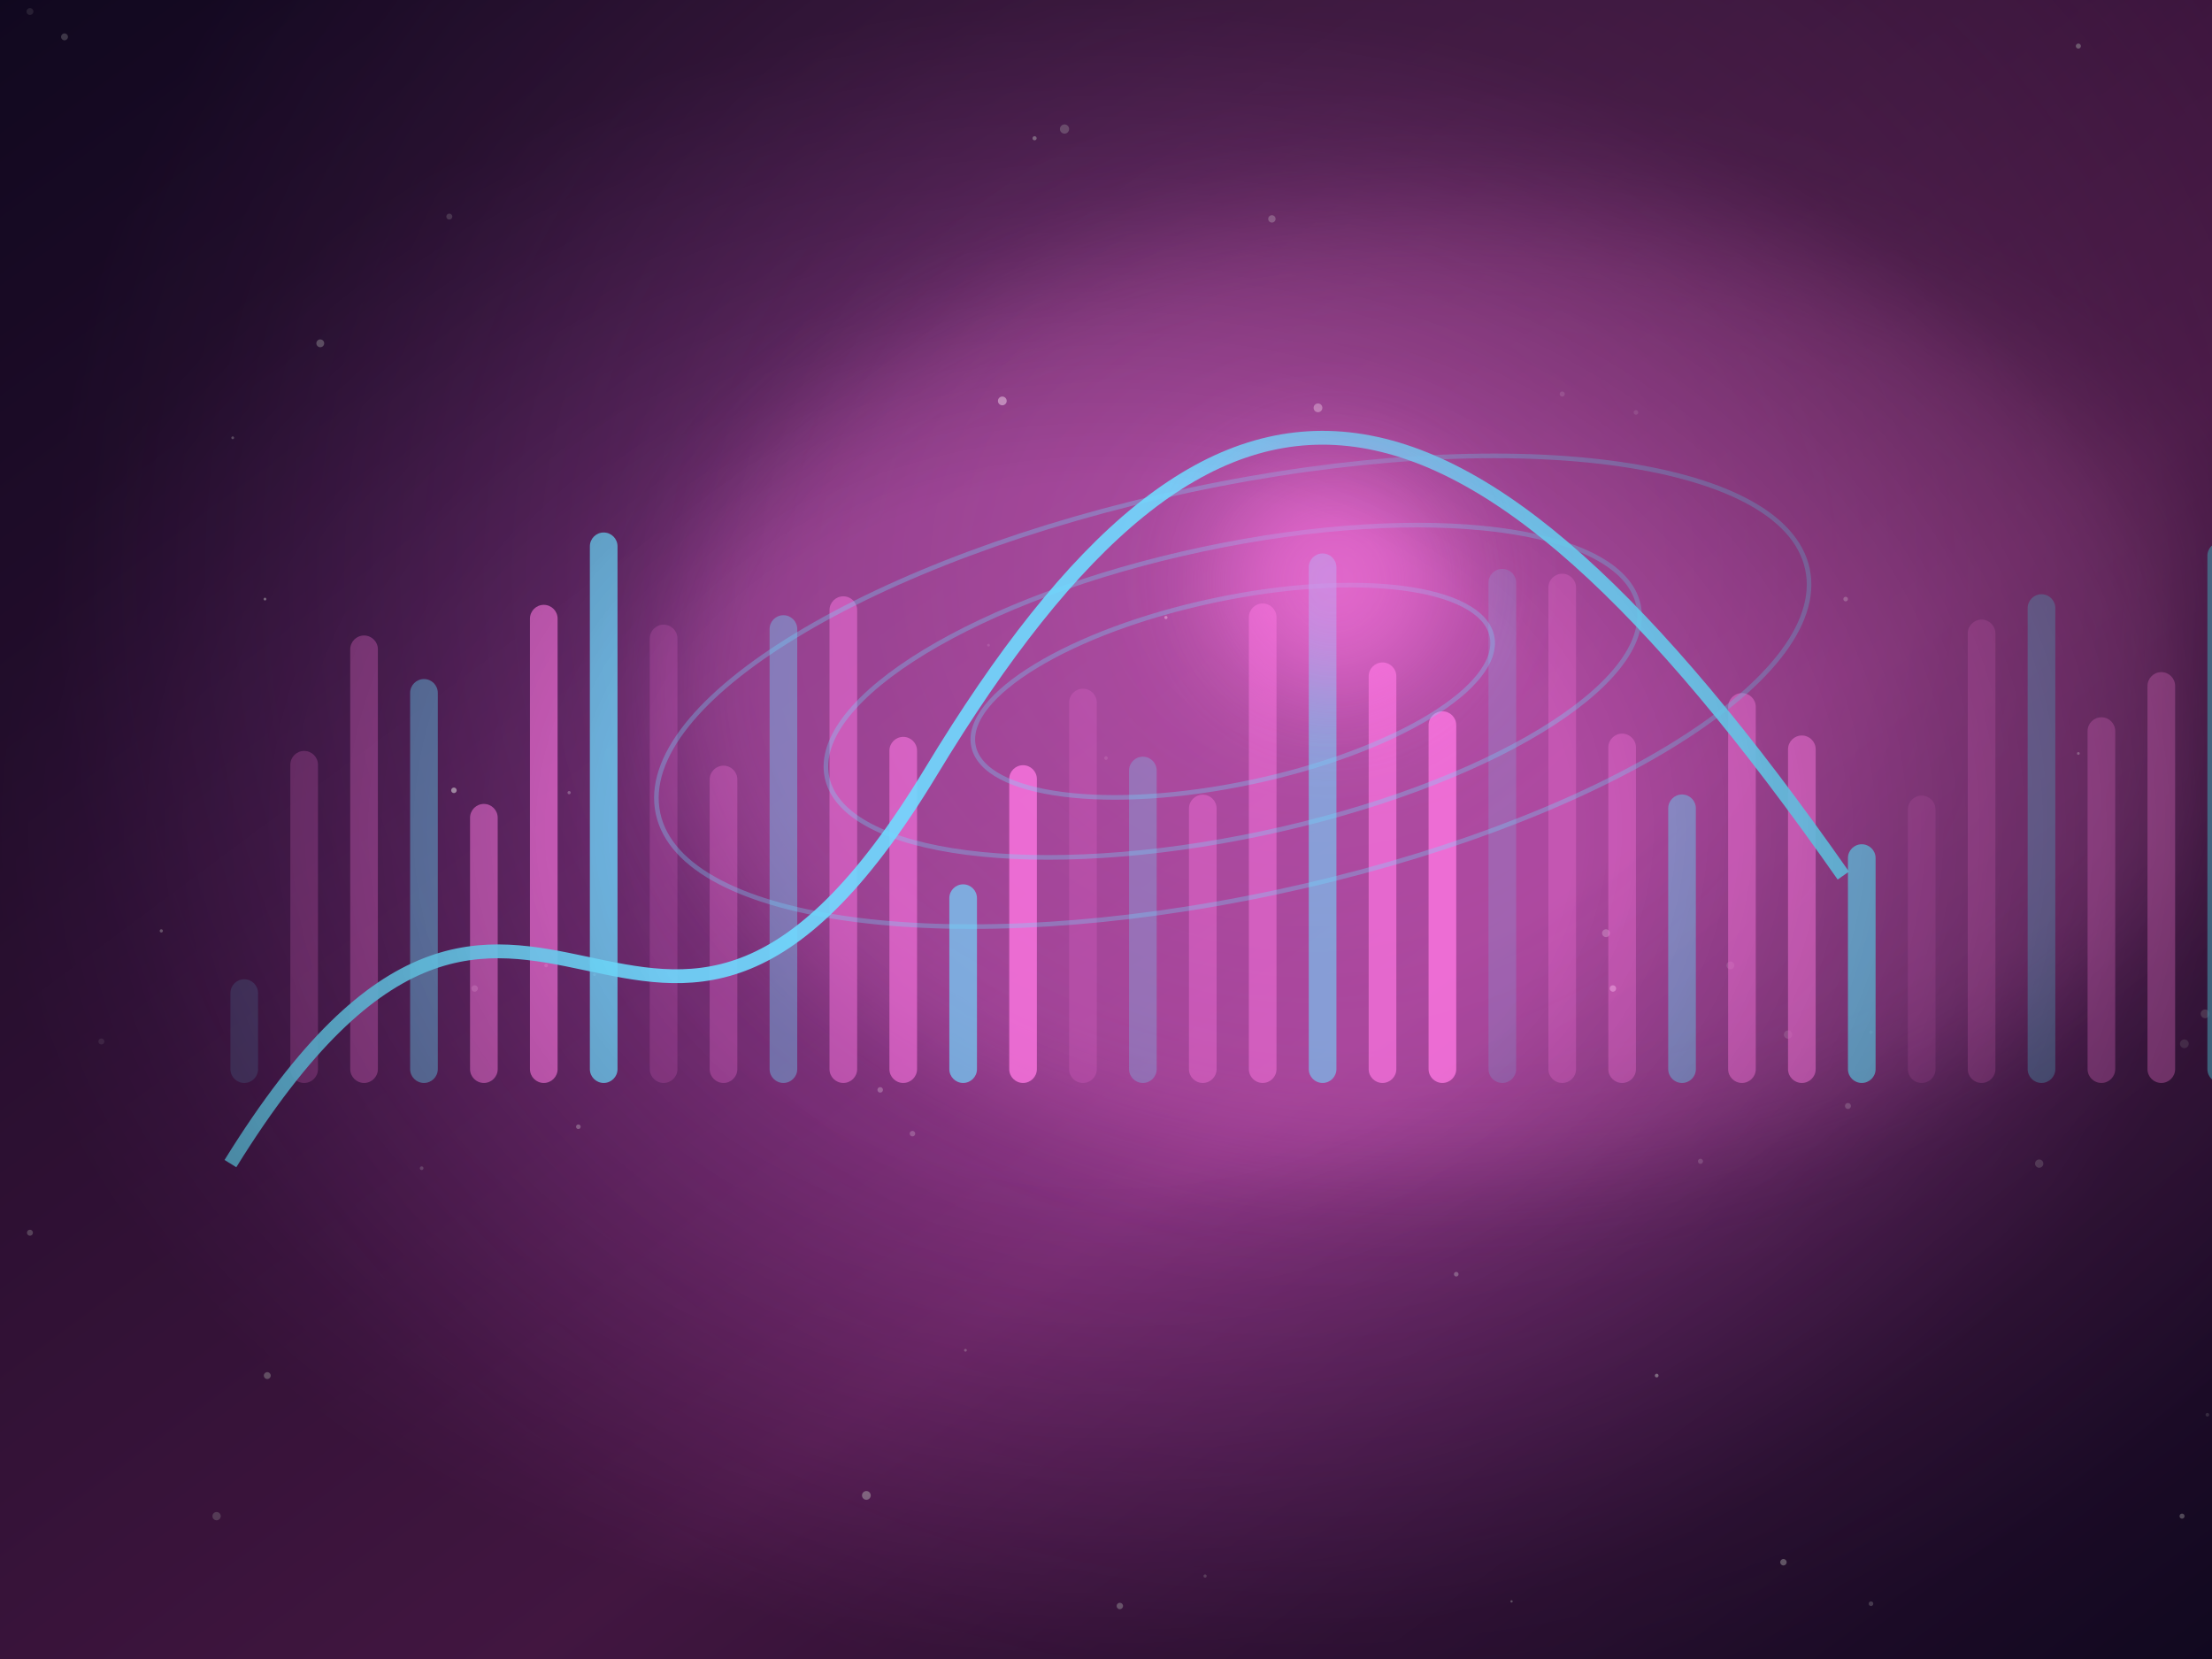
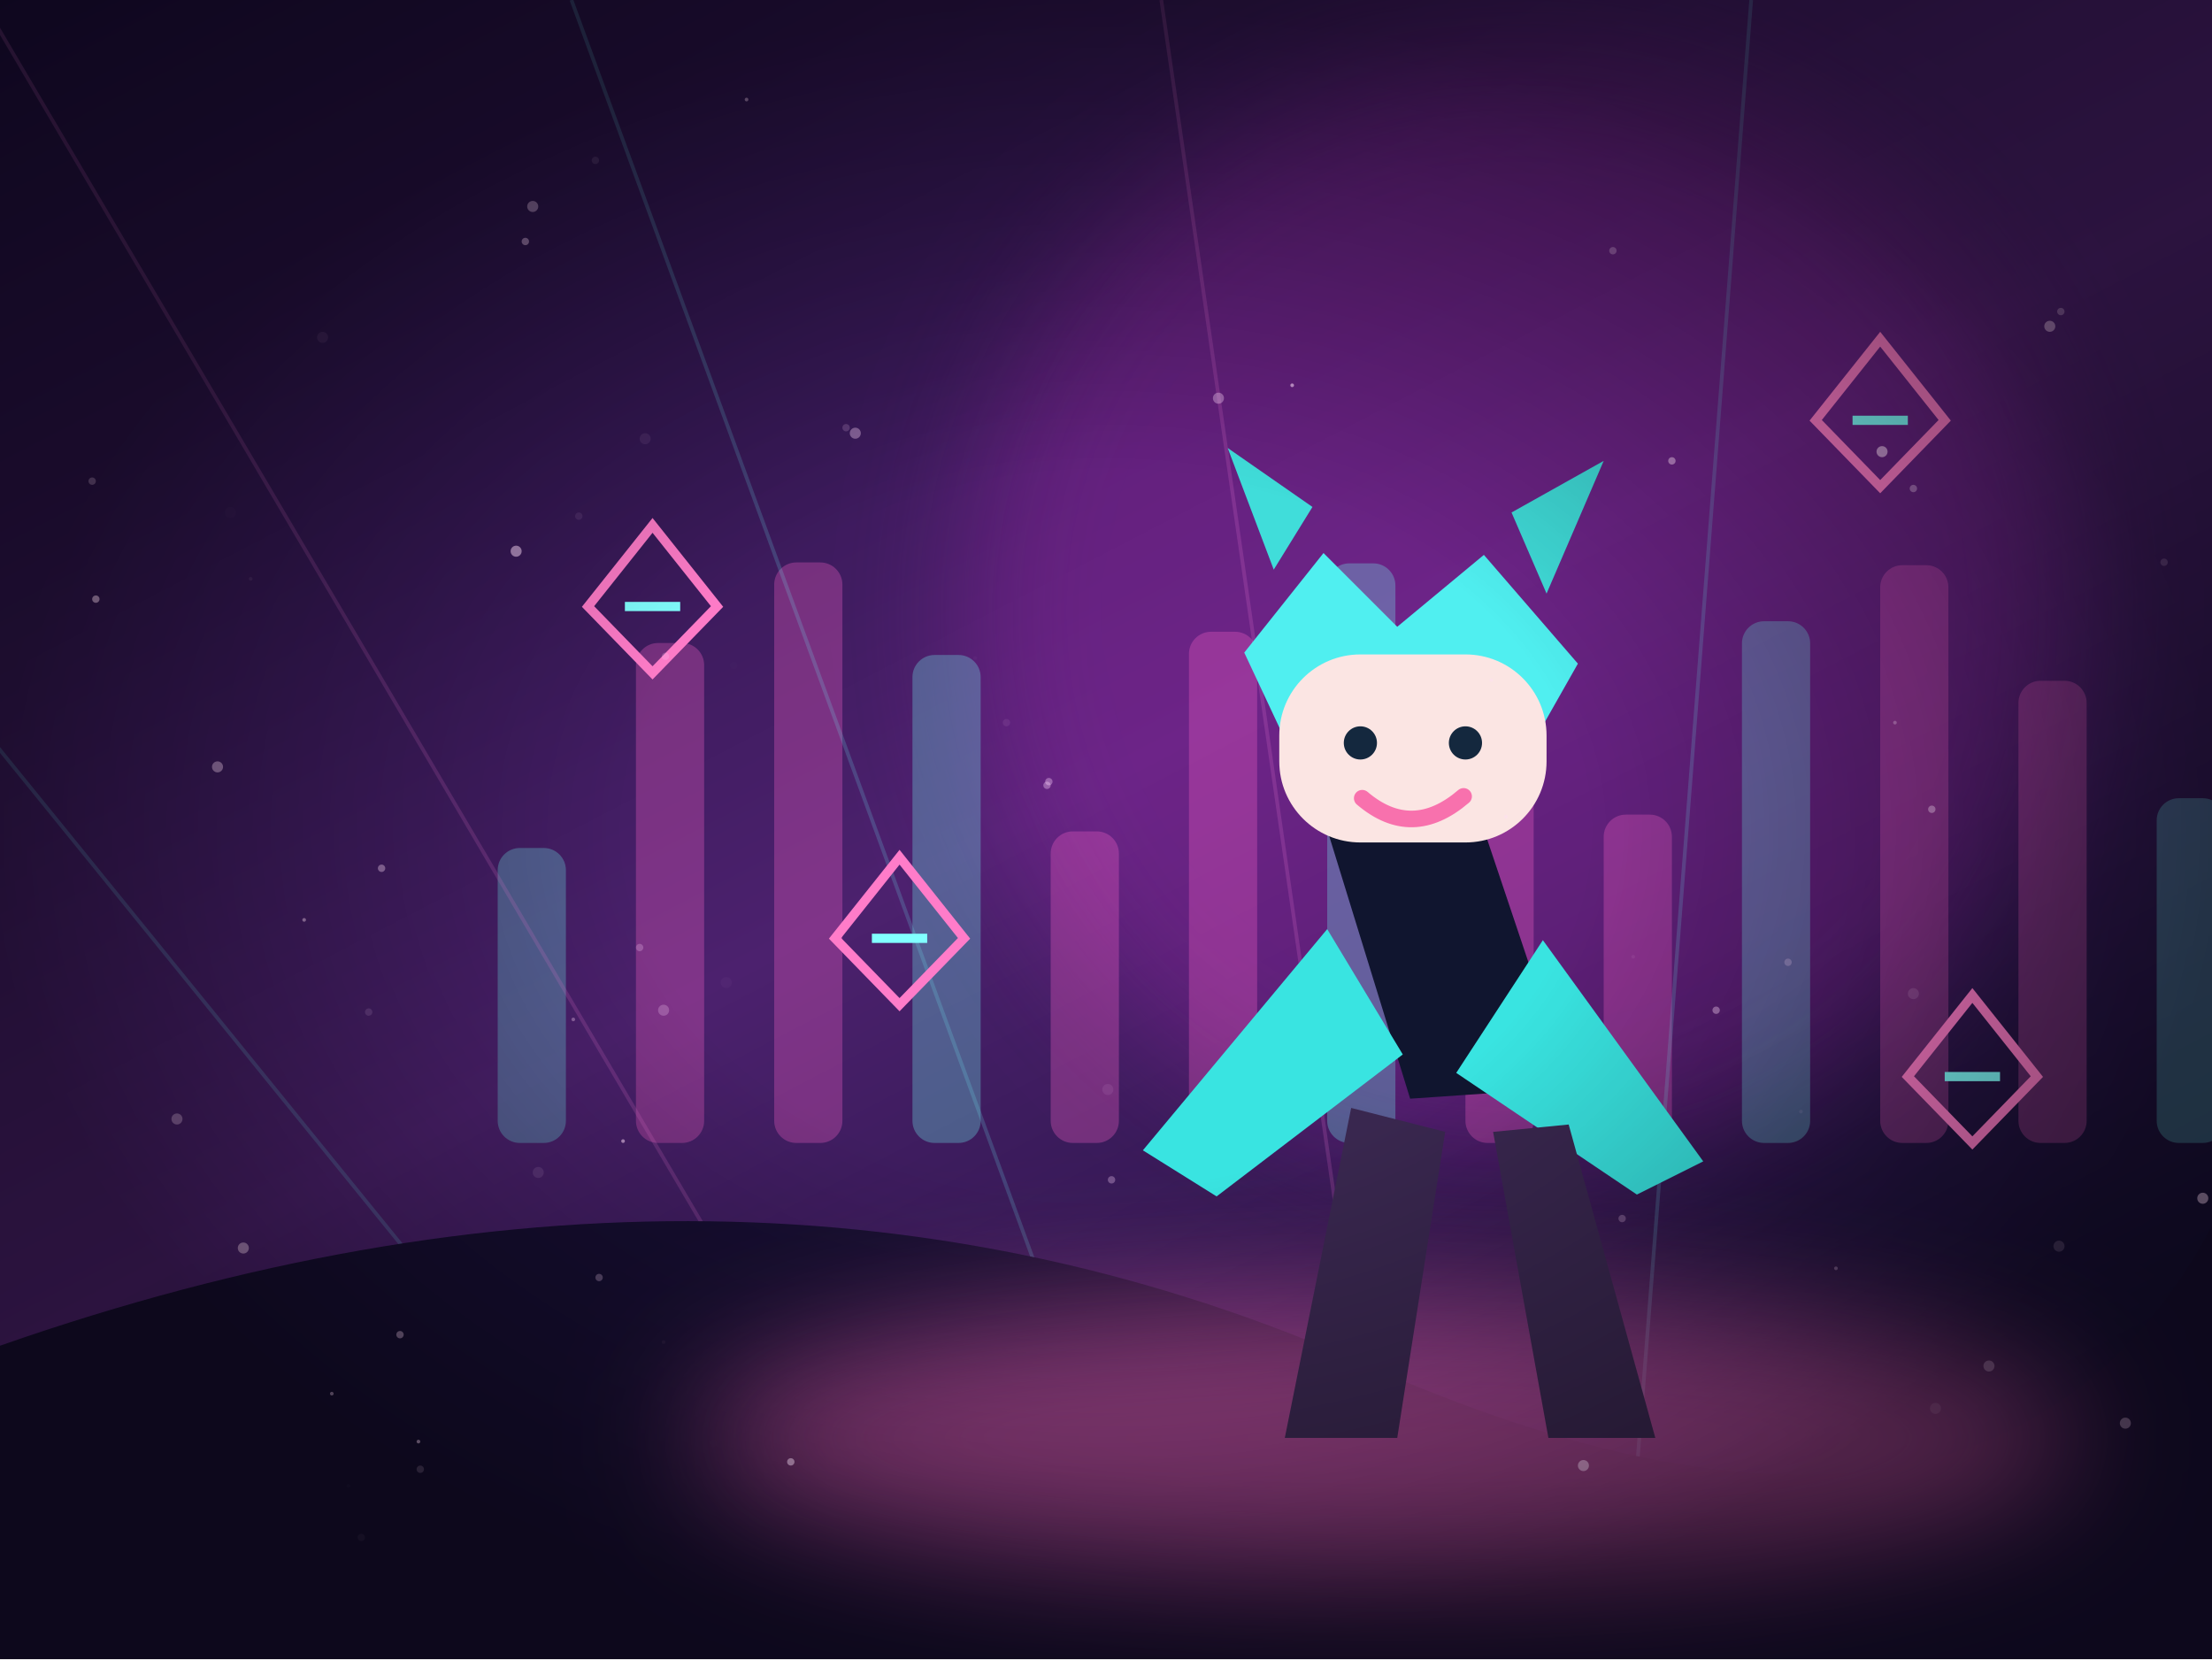
- <svg xmlns="http://www.w3.org/2000/svg" viewBox="0 0 960 720" width="960" height="720" preserveAspectRatio="xMidYMid slice">
+ <svg xmlns="http://www.w3.org/2000/svg" viewBox="0 0 1200 900" preserveAspectRatio="xMidYMid slice">
  <defs>
-     <linearGradient id="base" x1="0" y1="0" x2="1" y2="1">
-       <stop stop-color="#1b0d33" />
-       <stop offset=".62" stop-color="#6c246a" />
-       <stop offset="1" stop-color="#1b0d33" />
+     <linearGradient id="sky" x2=".7" y2="1">
+       <stop stop-color="#190c35" />
+       <stop offset=".55" stop-color="#4c216e" />
+       <stop offset="1" stop-color="#130e31" />
    </linearGradient>
-     <radialGradient id="flare">
-       <stop stop-color="#ff77e3" stop-opacity=".38" />
-       <stop offset="1" stop-color="#ff77e3" stop-opacity="0" />
+     <linearGradient id="laser">
+       <stop stop-color="#ff4eab" />
+       <stop offset="1" stop-color="#52e9eb" />
+     </linearGradient>
+     <radialGradient id="vignette">
+       <stop offset=".43" stop-color="#000" stop-opacity="0" />
+       <stop offset="1" stop-color="#000" stop-opacity=".55" />
    </radialGradient>
-     <radialGradient id="orb" cx=".37" cy=".29" r=".76">
-       <stop stop-color="#fff" stop-opacity=".96" />
-       <stop offset=".14" stop-color="#6fdaff" />
-       <stop offset=".58" stop-color="#ff77e3" />
-       <stop offset="1" stop-color="#6c246a" />
-     </radialGradient>
-     <radialGradient id="shade">
-       <stop offset=".42" stop-color="#000" stop-opacity="0" />
-       <stop offset="1" stop-color="#000" stop-opacity=".56" />
-     </radialGradient>
-     <filter id="glow" x="-100%" y="-100%" width="300%" height="300%">
-       <feGaussianBlur stdDeviation="23" />
+     <filter id="bloom" x="-150%" y="-150%" width="400%" height="400%">
+       <feGaussianBlur stdDeviation="35" />
+     </filter>
+     <filter id="smallGlow" x="-100%" y="-100%" width="300%" height="300%">
+       <feGaussianBlur stdDeviation="10" />
    </filter>
  </defs>
-   <rect width="960" height="720" fill="url(#base)" />
-   <ellipse cx="570" cy="250" rx="550" ry="500" fill="url(#flare)" />
-   <circle cx="958" cy="614" r="0.8" fill="#ffffff" opacity="0.21" />
-   <circle cx="948" cy="453" r="1.9" fill="#ffffff" opacity="0.17" />
-   <circle cx="44" cy="452" r="1.3" fill="#ffffff" opacity="0.13" />
-   <circle cx="947" cy="658" r="1.1" fill="#ffffff" opacity="0.43" />
-   <circle cx="697" cy="405" r="1.7" fill="#ffffff" opacity="0.27" />
-   <circle cx="812" cy="696" r="1.0" fill="#ffffff" opacity="0.32" />
-   <circle cx="776" cy="449" r="1.8" fill="#ffffff" opacity="0.18" />
-   <circle cx="195" cy="94" r="1.3" fill="#ffffff" opacity="0.24" />
-   <circle cx="552" cy="95" r="1.6" fill="#ffffff" opacity="0.34" />
-   <circle cx="572" cy="177" r="1.9" fill="#ffffff" opacity="0.44" />
-   <circle cx="812" cy="448" r="0.7" fill="#ffffff" opacity="0.20" />
-   <circle cx="382" cy="473" r="1.2" fill="#ffffff" opacity="0.25" />
-   <circle cx="957" cy="440" r="1.9" fill="#ffffff" opacity="0.25" />
-   <circle cx="902" cy="327" r="0.6" fill="#ffffff" opacity="0.47" />
-   <circle cx="206" cy="429" r="1.4" fill="#ffffff" opacity="0.26" />
-   <circle cx="115" cy="260" r="0.6" fill="#ffffff" opacity="0.49" />
-   <circle cx="101" cy="190" r="0.6" fill="#ffffff" opacity="0.38" />
-   <circle cx="506" cy="268" r="0.7" fill="#ffffff" opacity="0.39" />
-   <circle cx="197" cy="343" r="1.2" fill="#ffffff" opacity="0.53" />
-   <circle cx="632" cy="553" r="1.0" fill="#ffffff" opacity="0.31" />
-   <circle cx="449" cy="60" r="0.9" fill="#ffffff" opacity="0.46" />
-   <circle cx="751" cy="419" r="1.7" fill="#ffffff" opacity="0.18" />
-   <circle cx="885" cy="505" r="1.8" fill="#ffffff" opacity="0.24" />
-   <circle cx="28" cy="16" r="1.5" fill="#ffffff" opacity="0.31" />
-   <circle cx="116" cy="597" r="1.5" fill="#ffffff" opacity="0.43" />
-   <circle cx="700" cy="429" r="1.4" fill="#ffffff" opacity="0.51" />
-   <circle cx="435" cy="174" r="1.9" fill="#ffffff" opacity="0.53" />
-   <circle cx="656" cy="695" r="0.5" fill="#ffffff" opacity="0.46" />
-   <circle cx="13" cy="5" r="1.5" fill="#ffffff" opacity="0.16" />
-   <circle cx="429" cy="280" r="0.6" fill="#ffffff" opacity="0.12" />
-   <circle cx="486" cy="697" r="1.4" fill="#ffffff" opacity="0.42" />
-   <circle cx="419" cy="586" r="0.6" fill="#ffffff" opacity="0.27" />
-   <circle cx="70" cy="404" r="0.7" fill="#ffffff" opacity="0.39" />
-   <circle cx="710" cy="179" r="1.0" fill="#ffffff" opacity="0.16" />
-   <circle cx="902" cy="20" r="1.1" fill="#ffffff" opacity="0.49" />
-   <circle cx="801" cy="260" r="1.0" fill="#ffffff" opacity="0.35" />
-   <circle cx="139" cy="149" r="1.7" fill="#ffffff" opacity="0.39" />
-   <circle cx="480" cy="329" r="0.8" fill="#ffffff" opacity="0.12" />
-   <circle cx="94" cy="658" r="1.8" fill="#ffffff" opacity="0.29" />
-   <circle cx="396" cy="492" r="1.2" fill="#ffffff" opacity="0.21" />
-   <circle cx="523" cy="684" r="0.7" fill="#ffffff" opacity="0.26" />
-   <circle cx="247" cy="344" r="0.7" fill="#ffffff" opacity="0.27" />
-   <circle cx="462" cy="56" r="2.0" fill="#ffffff" opacity="0.29" />
-   <circle cx="678" cy="171" r="1.1" fill="#ffffff" opacity="0.18" />
-   <circle cx="719" cy="597" r="0.8" fill="#ffffff" opacity="0.51" />
-   <circle cx="13" cy="535" r="1.3" fill="#ffffff" opacity="0.36" />
-   <circle cx="802" cy="480" r="1.3" fill="#ffffff" opacity="0.26" />
-   <circle cx="251" cy="489" r="1.0" fill="#ffffff" opacity="0.31" />
-   <circle cx="237" cy="419" r="0.8" fill="#ffffff" opacity="0.24" />
-   <circle cx="376" cy="649" r="1.9" fill="#ffffff" opacity="0.46" />
-   <circle cx="774" cy="678" r="1.4" fill="#ffffff" opacity="0.50" />
-   <circle cx="258" cy="423" r="0.6" fill="#ffffff" opacity="0.22" />
-   <circle cx="183" cy="507" r="0.8" fill="#ffffff" opacity="0.22" />
-   <circle cx="738" cy="504" r="1.1" fill="#ffffff" opacity="0.21" />
-   <ellipse cx="630" cy="300" rx="340" ry="210" fill="#ff77e3" filter="url(#glow)" opacity=".25" />
-   <rect x="100" y="425.0" width="12" height="45.0" rx="6" fill="#6fdaff" opacity="0.18" />
-   <rect x="126" y="325.9" width="12" height="144.1" rx="6" fill="#ff77e3" opacity="0.28" />
-   <rect x="152" y="275.8" width="12" height="194.2" rx="6" fill="#ff77e3" opacity="0.38" />
-   <rect x="178" y="294.7" width="12" height="175.3" rx="6" fill="#6fdaff" opacity="0.48" />
-   <rect x="204" y="348.9" width="12" height="121.1" rx="6" fill="#ff77e3" opacity="0.58" />
-   <rect x="230" y="262.5" width="12" height="207.5" rx="6" fill="#ff77e3" opacity="0.68" />
-   <rect x="256" y="231.1" width="12" height="238.9" rx="6" fill="#6fdaff" opacity="0.78" />
-   <rect x="282" y="271.1" width="12" height="198.9" rx="6" fill="#ff77e3" opacity="0.18" />
-   <rect x="308" y="332.3" width="12" height="137.7" rx="6" fill="#ff77e3" opacity="0.28" />
-   <rect x="334" y="267.0" width="12" height="203.0" rx="6" fill="#6fdaff" opacity="0.38" />
-   <rect x="360" y="258.8" width="12" height="211.2" rx="6" fill="#ff77e3" opacity="0.48" />
-   <rect x="386" y="319.8" width="12" height="150.2" rx="6" fill="#ff77e3" opacity="0.58" />
-   <rect x="412" y="383.8" width="12" height="86.2" rx="6" fill="#6fdaff" opacity="0.68" />
-   <rect x="438" y="332.1" width="12" height="137.9" rx="6" fill="#ff77e3" opacity="0.78" />
-   <rect x="464" y="298.9" width="12" height="171.1" rx="6" fill="#ff77e3" opacity="0.18" />
-   <rect x="490" y="328.4" width="12" height="141.6" rx="6" fill="#6fdaff" opacity="0.28" />
-   <rect x="516" y="344.9" width="12" height="125.1" rx="6" fill="#ff77e3" opacity="0.38" />
-   <rect x="542" y="261.9" width="12" height="208.1" rx="6" fill="#ff77e3" opacity="0.48" />
-   <rect x="568" y="240.2" width="12" height="229.8" rx="6" fill="#6fdaff" opacity="0.58" />
-   <rect x="594" y="287.5" width="12" height="182.5" rx="6" fill="#ff77e3" opacity="0.68" />
-   <rect x="620" y="308.7" width="12" height="161.3" rx="6" fill="#ff77e3" opacity="0.78" />
-   <rect x="646" y="246.9" width="12" height="223.1" rx="6" fill="#6fdaff" opacity="0.18" />
-   <rect x="672" y="249.0" width="12" height="221.0" rx="6" fill="#ff77e3" opacity="0.28" />
-   <rect x="698" y="318.4" width="12" height="151.6" rx="6" fill="#ff77e3" opacity="0.38" />
-   <rect x="724" y="344.8" width="12" height="125.2" rx="6" fill="#6fdaff" opacity="0.48" />
-   <rect x="750" y="300.8" width="12" height="169.2" rx="6" fill="#ff77e3" opacity="0.58" />
-   <rect x="776" y="319.2" width="12" height="150.8" rx="6" fill="#ff77e3" opacity="0.68" />
-   <rect x="802" y="366.4" width="12" height="103.6" rx="6" fill="#6fdaff" opacity="0.78" />
-   <rect x="828" y="345.3" width="12" height="124.7" rx="6" fill="#ff77e3" opacity="0.18" />
-   <rect x="854" y="268.9" width="12" height="201.1" rx="6" fill="#ff77e3" opacity="0.28" />
-   <rect x="880" y="257.9" width="12" height="212.1" rx="6" fill="#6fdaff" opacity="0.38" />
-   <rect x="906" y="311.3" width="12" height="158.7" rx="6" fill="#ff77e3" opacity="0.48" />
-   <rect x="932" y="291.7" width="12" height="178.3" rx="6" fill="#ff77e3" opacity="0.58" />
-   <rect x="958" y="235.2" width="12" height="234.8" rx="6" fill="#6fdaff" opacity="0.68" />
-   <ellipse cx="535" cy="300" rx="115" ry="40.25" fill="none" stroke="#6fdaff" stroke-width="2" opacity=".32" transform="rotate(-12 535 300)" />
-   <ellipse cx="535" cy="300" rx="180" ry="63" fill="none" stroke="#6fdaff" stroke-width="2" opacity=".32" transform="rotate(-12 535 300)" />
-   <ellipse cx="535" cy="300" rx="255" ry="89.25" fill="none" stroke="#6fdaff" stroke-width="2" opacity=".32" transform="rotate(-12 535 300)" />
-   <path d="M 100 505 C 230 295 280 540 404 335 S 632 140 800 380" fill="none" stroke="#6fdaff" stroke-width="6" opacity=".9" />
-   <circle cx="579" cy="252" r="50" fill="#ff77e3" filter="url(#glow)" opacity=".64" />
-   <rect width="960" height="720" fill="url(#shade)" opacity=".7" />
+   <rect width="1200" height="900" fill="#090d22" />
+   <rect width="1200" height="900" fill="url(#sky)" />
+   <ellipse cx="823" cy="332" rx="300" ry="300" fill="#d62edb" opacity=".24" filter="url(#bloom)" />
+   <rect x="270" y="460.0" width="37" height="160.0" fill="#73f9f4" opacity=".29" rx="12" />
+   <rect x="345" y="348.8" width="37" height="271.2" fill="#ff65cd" opacity=".29" rx="12" />
+   <rect x="420" y="305.1" width="37" height="314.9" fill="#ff65cd" opacity=".29" rx="12" />
+   <rect x="495" y="355.3" width="37" height="264.7" fill="#73f9f4" opacity=".29" rx="12" />
+   <rect x="570" y="451.0" width="37" height="169.0" fill="#ff65cd" opacity=".29" rx="12" />
+   <rect x="645" y="342.7" width="37" height="277.3" fill="#ff65cd" opacity=".29" rx="12" />
+   <rect x="720" y="305.6" width="37" height="314.4" fill="#73f9f4" opacity=".29" rx="12" />
+   <rect x="795" y="362.2" width="37" height="257.8" fill="#ff65cd" opacity=".29" rx="12" />
+   <rect x="870" y="441.9" width="37" height="178.1" fill="#ff65cd" opacity=".29" rx="12" />
+   <rect x="945" y="337.0" width="37" height="283.0" fill="#73f9f4" opacity=".29" rx="12" />
+   <rect x="1020" y="306.6" width="37" height="313.4" fill="#ff65cd" opacity=".29" rx="12" />
+   <rect x="1095" y="369.3" width="37" height="250.7" fill="#ff65cd" opacity=".29" rx="12" />
+   <rect x="1170" y="433.0" width="37" height="187.0" fill="#73f9f4" opacity=".29" rx="12" />
+   <path d="M-330 0L400 900" stroke="#71f6fa" stroke-width="2" opacity=".18" />
+   <path d="M-10 0L520 900" stroke="#f27bda" stroke-width="2" opacity=".18" />
+   <path d="M310 0L640 900" stroke="#71f6fa" stroke-width="2" opacity=".18" />
+   <path d="M630 0L760 900" stroke="#f27bda" stroke-width="2" opacity=".18" />
+   <path d="M950 0L880 900" stroke="#71f6fa" stroke-width="2" opacity=".18" />
+   <path d="M0 730Q400 590 740 740T1200 665V900H0Z" fill="#160e31" />
+   <ellipse cx="752" cy="780" rx="375" ry="77" fill="#ff67c6" filter="url(#bloom)" opacity=".55" />
+   <path d="M 765 596L720 450 805 450 852 590Z" fill="#10152f" />
+   <path d="M720 450L675 354 718 300 758 340 805 301 856 360 805 450Z" fill="#50eff0" />
+   <path d="M691 309L666 243 712 275M839 322L870 250 820 278" fill="#40ddda" />
+   <rect x="694" y="355" width="145" height="102" rx="44" fill="#fbe5e3" />
+   <circle cx="738" cy="403" r="9" fill="#14283e" />
+   <circle cx="795" cy="403" r="9" fill="#14283e" />
+   <path d="M739 433Q766 456 794 432" stroke="#f871ad" stroke-width="9" fill="none" stroke-linecap="round" />
+   <path d="M720 504L620 624 660 649 761 572M837 510L924 630 888 648 790 582" fill="#39e4e1" />
+   <path d="M733 601L697 780H758L784 614M810 614L840 780H898L851 610" fill="#39274f" />
+   <g transform="translate(354,325)">
+     <path d="M0 -40L35 4 0 40-35 4Z" fill="none" stroke="#ff7cc9" stroke-width="5" />
+     <path d="M-15 4H15" stroke="#81ffff" stroke-width="5" />
+   </g>
+   <g transform="translate(1020,224)">
+     <path d="M0 -40L35 4 0 40-35 4Z" fill="none" stroke="#ff7cc9" stroke-width="5" />
+     <path d="M-15 4H15" stroke="#81ffff" stroke-width="5" />
+   </g>
+   <g transform="translate(488,505)">
+     <path d="M0 -40L35 4 0 40-35 4Z" fill="none" stroke="#ff7cc9" stroke-width="5" />
+     <path d="M-15 4H15" stroke="#81ffff" stroke-width="5" />
+   </g>
+   <g transform="translate(1070,580)">
+     <path d="M0 -40L35 4 0 40-35 4Z" fill="none" stroke="#ff7cc9" stroke-width="5" />
+     <path d="M-15 4H15" stroke="#81ffff" stroke-width="5" />
+   </g>
+   <circle cx="970" cy="522" r="2" fill="#ffd8fe" opacity="0.25" />
+   <circle cx="132" cy="677" r="3" fill="#ffd8fe" opacity="0.53" />
+   <circle cx="1118" cy="169" r="2" fill="#ffd8fe" opacity="0.32" />
+   <circle cx="285" cy="131" r="2" fill="#ffd8fe" opacity="0.45" />
+   <circle cx="136" cy="314" r="1" fill="#ffd8fe" opacity="0.08" />
+   <circle cx="429" cy="793" r="2" fill="#ffd8fe" opacity="0.65" />
+   <circle cx="1153" cy="772" r="3" fill="#ffd8fe" opacity="0.38" />
+   <circle cx="1028" cy="392" r="1" fill="#ffd8fe" opacity="0.37" />
+   <circle cx="118" cy="416" r="3" fill="#ffd8fe" opacity="0.47" />
+   <circle cx="907" cy="250" r="2" fill="#ffd8fe" opacity="0.52" />
+   <circle cx="314" cy="280" r="2" fill="#ffd8fe" opacity="0.09" />
+   <circle cx="809" cy="369" r="1" fill="#ffd8fe" opacity="0.20" />
+   <circle cx="661" cy="216" r="3" fill="#ffd8fe" opacity="0.38" />
+   <circle cx="875" cy="136" r="2" fill="#ffd8fe" opacity="0.32" />
+   <circle cx="1195" cy="650" r="3" fill="#ffd8fe" opacity="0.58" />
+   <circle cx="996" cy="688" r="1" fill="#ffd8fe" opacity="0.30" />
+   <circle cx="977" cy="603" r="1" fill="#ffd8fe" opacity="0.09" />
+   <circle cx="1038" cy="265" r="2" fill="#ffd8fe" opacity="0.40" />
+   <circle cx="1112" cy="177" r="3" fill="#ffd8fe" opacity="0.50" />
+   <circle cx="338" cy="619" r="1" fill="#ffd8fe" opacity="0.59" />
+   <circle cx="603" cy="640" r="2" fill="#ffd8fe" opacity="0.30" />
+   <circle cx="405" cy="54" r="1" fill="#ffd8fe" opacity="0.47" />
+   <circle cx="52" cy="325" r="2" fill="#ffd8fe" opacity="0.63" />
+   <circle cx="546" cy="392" r="2" fill="#ffd8fe" opacity="0.08" />
+   <circle cx="200" cy="549" r="2" fill="#ffd8fe" opacity="0.15" />
+   <circle cx="529" cy="357" r="1" fill="#ffd8fe" opacity="0.03" />
+   <circle cx="207" cy="471" r="2" fill="#ffd8fe" opacity="0.44" />
+   <circle cx="189" cy="806" r="1" fill="#ffd8fe" opacity="0.03" />
+   <circle cx="50" cy="261" r="2" fill="#ffd8fe" opacity="0.33" />
+   <circle cx="387" cy="783" r="2" fill="#ffd8fe" opacity="0.01" />
+   <circle cx="1174" cy="305" r="2" fill="#ffd8fe" opacity="0.20" />
+   <circle cx="227" cy="782" r="1" fill="#ffd8fe" opacity="0.57" />
+   <circle cx="1117" cy="676" r="3" fill="#ffd8fe" opacity="0.18" />
+   <circle cx="96" cy="607" r="3" fill="#ffd8fe" opacity="0.38" />
+   <circle cx="292" cy="636" r="3" fill="#ffd8fe" opacity="0.11" />
+   <circle cx="1048" cy="439" r="2" fill="#ffd8fe" opacity="0.48" />
+   <circle cx="459" cy="232" r="2" fill="#ffd8fe" opacity="0.18" />
+   <circle cx="1038" cy="539" r="3" fill="#ffd8fe" opacity="0.15" />
+   <circle cx="347" cy="514" r="2" fill="#ffd8fe" opacity="0.24" />
+   <circle cx="217" cy="724" r="2" fill="#ffd8fe" opacity="0.42" />
+   <circle cx="289" cy="112" r="3" fill="#ffd8fe" opacity="0.41" />
+   <circle cx="361" cy="356" r="2" fill="#ffd8fe" opacity="0.21" />
+   <circle cx="323" cy="87" r="2" fill="#ffd8fe" opacity="0.11" />
+   <circle cx="125" cy="278" r="3" fill="#ffd8fe" opacity="0.02" />
+   <circle cx="350" cy="238" r="3" fill="#ffd8fe" opacity="0.08" />
+   <circle cx="165" cy="499" r="1" fill="#ffd8fe" opacity="0.52" />
+   <circle cx="394" cy="533" r="3" fill="#ffd8fe" opacity="0.03" />
+   <circle cx="464" cy="235" r="3" fill="#ffd8fe" opacity="0.38" />
+   <circle cx="280" cy="299" r="3" fill="#ffd8fe" opacity="0.57" />
+   <circle cx="1050" cy="764" r="3" fill="#ffd8fe" opacity="0.11" />
+   <circle cx="360" cy="548" r="3" fill="#ffd8fe" opacity="0.24" />
+   <circle cx="180" cy="756" r="1" fill="#ffd8fe" opacity="0.48" />
+   <circle cx="817" cy="443" r="1" fill="#ffd8fe" opacity="0.24" />
+   <circle cx="360" cy="728" r="1" fill="#ffd8fe" opacity="0.05" />
+   <circle cx="1079" cy="741" r="3" fill="#ffd8fe" opacity="0.29" />
+   <circle cx="1021" cy="245" r="3" fill="#ffd8fe" opacity="0.64" />
+   <circle cx="880" cy="661" r="2" fill="#ffd8fe" opacity="0.26" />
+   <circle cx="568" cy="426" r="2" fill="#ffd8fe" opacity="0.34" />
+   <circle cx="196" cy="834" r="2" fill="#ffd8fe" opacity="0.06" />
+   <circle cx="701" cy="209" r="1" fill="#ffd8fe" opacity="0.64" />
+   <circle cx="175" cy="183" r="3" fill="#ffd8fe" opacity="0.08" />
+   <circle cx="931" cy="548" r="2" fill="#ffd8fe" opacity="0.42" />
+   <circle cx="228" cy="797" r="2" fill="#ffd8fe" opacity="0.21" />
+   <circle cx="601" cy="591" r="3" fill="#ffd8fe" opacity="0.08" />
+   <circle cx="311" cy="553" r="1" fill="#ffd8fe" opacity="0.36" />
+   <circle cx="325" cy="693" r="2" fill="#ffd8fe" opacity="0.29" />
+   <circle cx="569" cy="424" r="2" fill="#ffd8fe" opacity="0.35" />
+   <circle cx="398" cy="361" r="2" fill="#ffd8fe" opacity="0.01" />
+   <circle cx="886" cy="519" r="1" fill="#ffd8fe" opacity="0.07" />
+   <circle cx="859" cy="795" r="3" fill="#ffd8fe" opacity="0.57" />
+   <rect width="1200" height="900" fill="url(#vignette)" opacity=".78" />
</svg>
